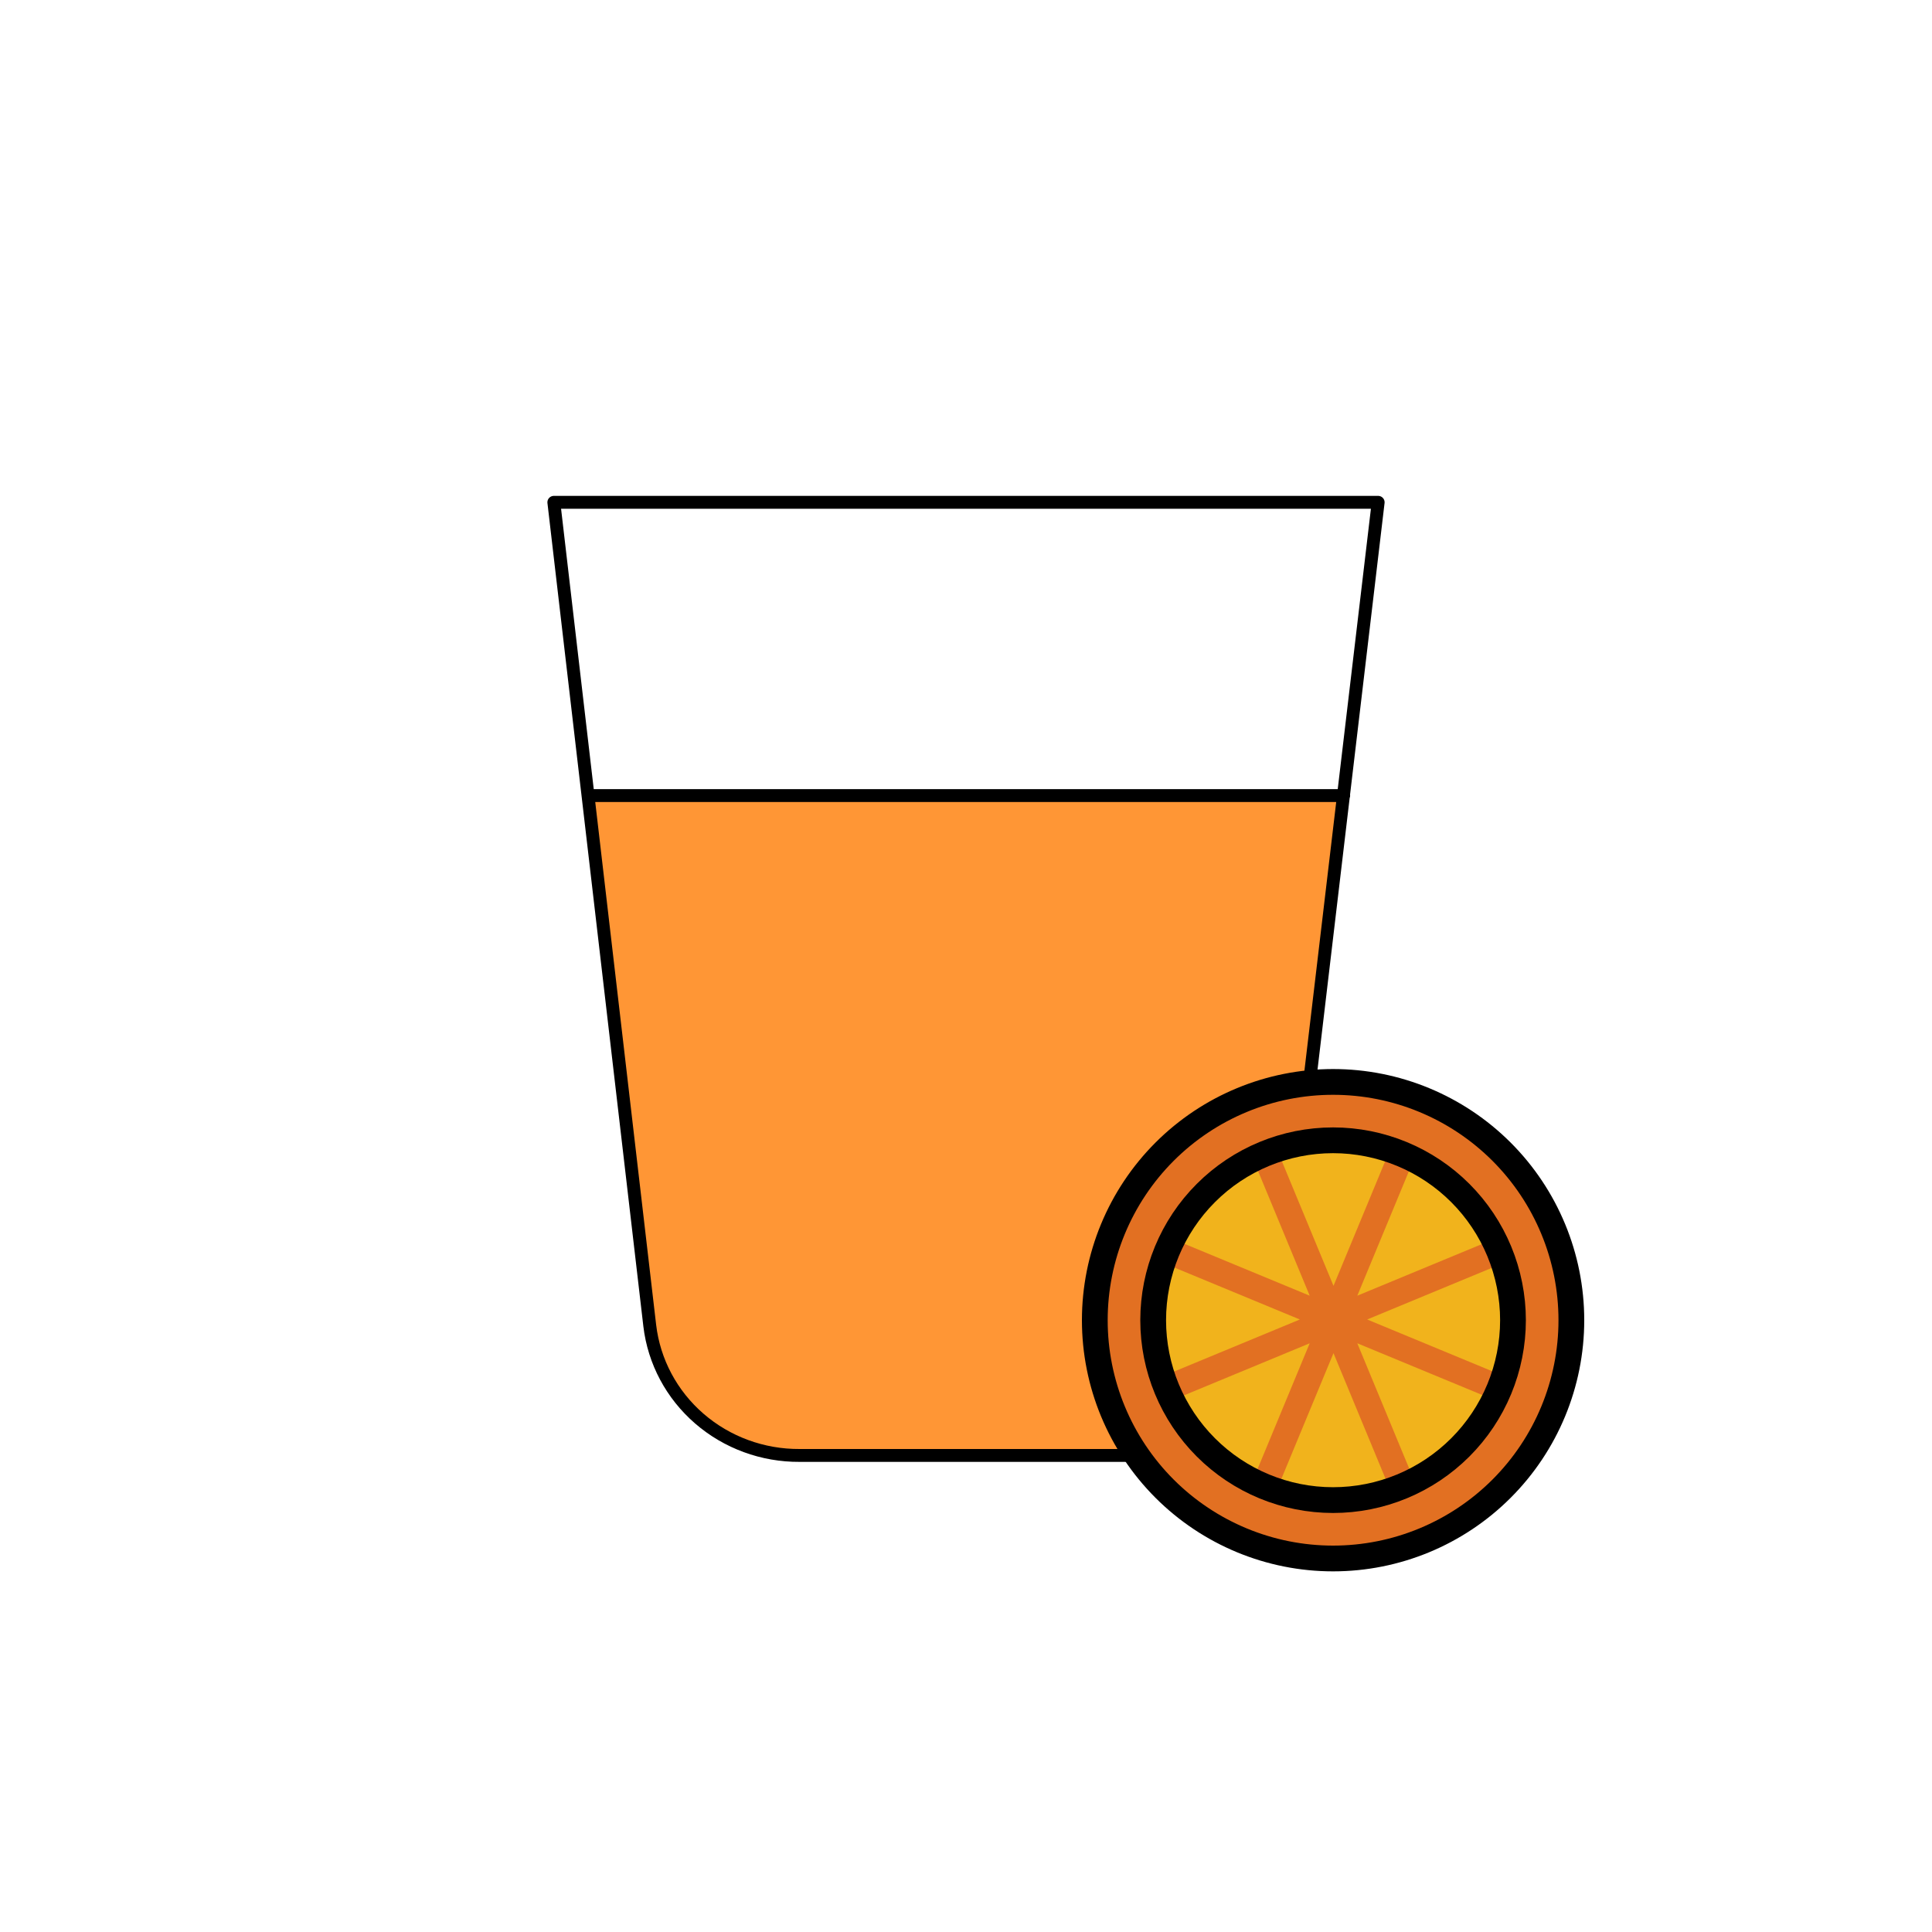
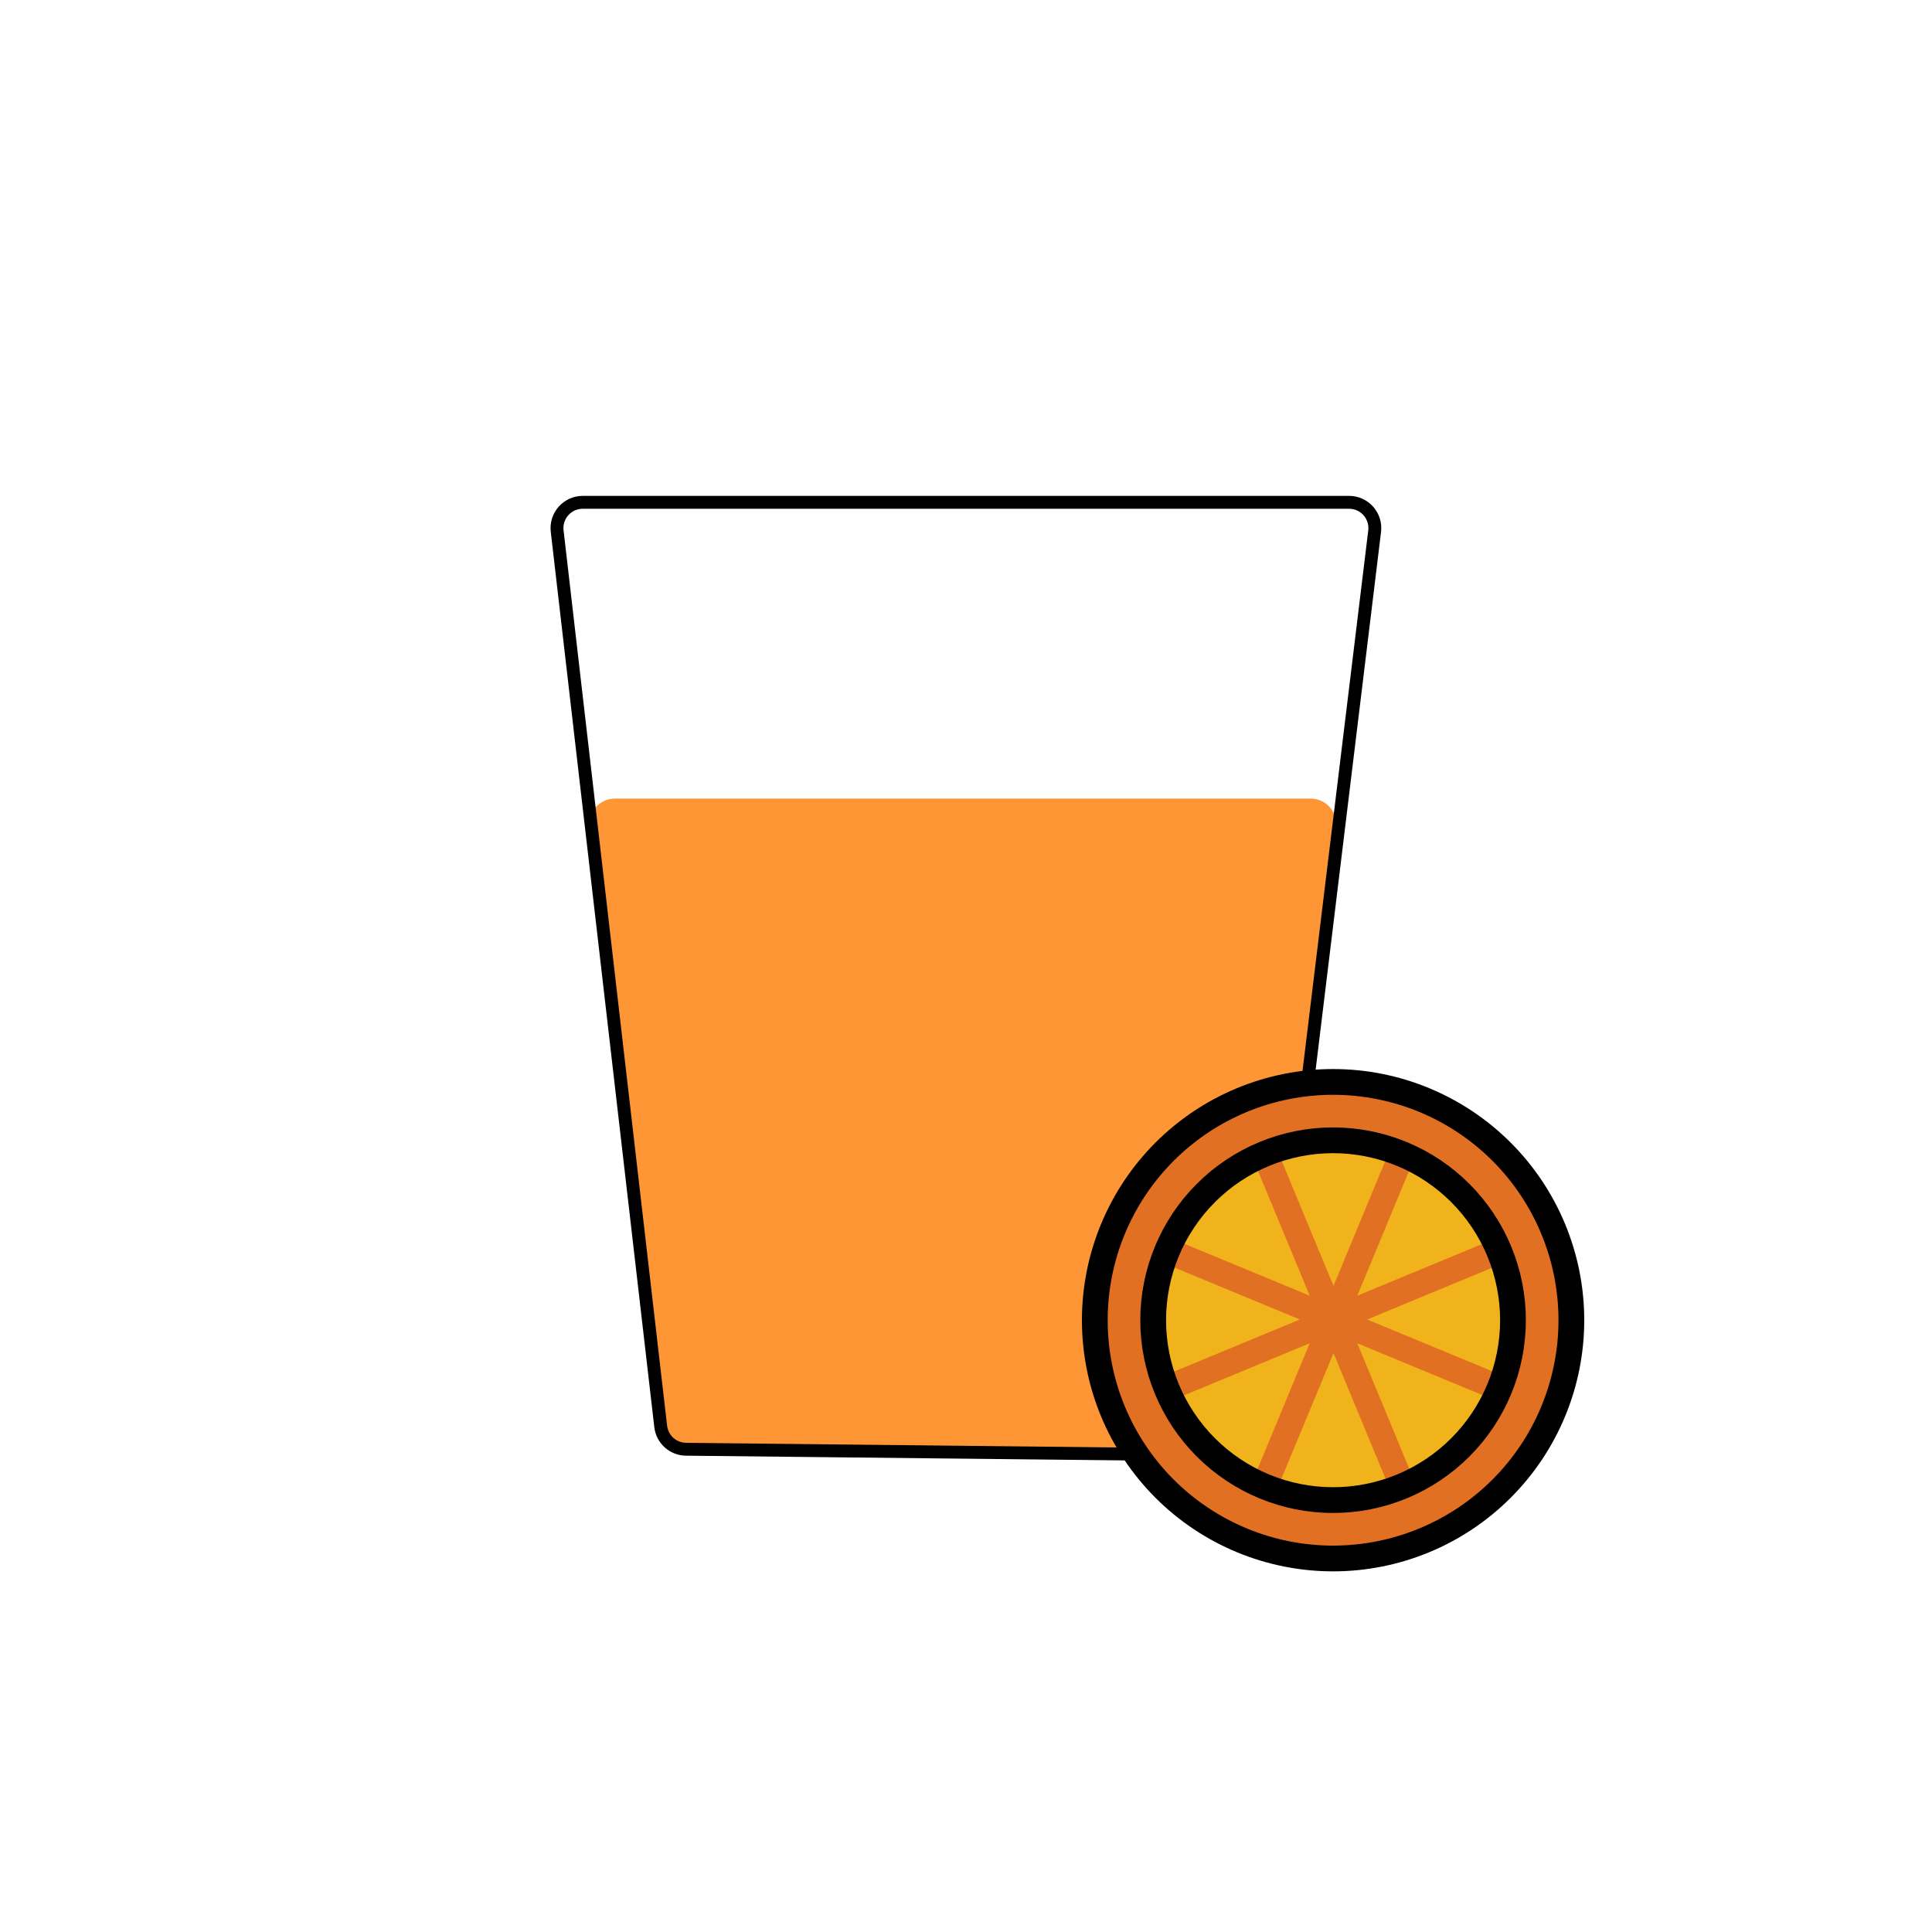
<svg xmlns="http://www.w3.org/2000/svg" width="150" height="150" viewBox="0 0 150 150" fill="none">
-   <mask id="mask0_326_54" style="mask-type:alpha" maskUnits="userSpaceOnUse" x="43" y="37" width="64" height="76">
-     <path d="M99 102.029C98.676 104.826 97.331 107.406 95.221 109.273C93.112 111.139 90.388 112.162 87.571 112.143H62.314C59.498 112.162 56.774 111.139 54.664 109.273C52.555 107.406 51.21 104.826 50.886 102.029L43.571 37.857H106.429L99 102.029ZM46.2 60.714H103.8Z" fill="#D9D9D9" />
-     <path d="M46.2 60.714H103.8M99 102.029C98.676 104.826 97.331 107.406 95.221 109.273C93.112 111.139 90.388 112.162 87.571 112.143H62.314C59.498 112.162 56.774 111.139 54.664 109.273C52.555 107.406 51.21 104.826 50.886 102.029L43.571 37.857H106.429L99 102.029Z" stroke="black" stroke-linecap="round" stroke-linejoin="round" />
-   </mask>
-   <g mask="url(#mask0_326_54)">
-     <rect x="39" y="62" width="67" height="53" fill="#FF9635" />
-   </g>
-   <path d="M45.676 61.769H104.324M99.436 102.924C99.107 105.712 97.737 108.281 95.589 110.141C93.442 112 90.668 113.018 87.8 113H62.084C59.216 113.018 56.442 112 54.295 110.141C52.147 108.281 50.777 105.712 50.447 102.924L43 39H107L99.436 102.924Z" stroke="black" stroke-linecap="round" stroke-linejoin="round" />
+   <path d="M101.751 62H47.752C46.554 62 45.624 63.046 45.766 64.236L51.293 110.755C51.411 111.753 52.252 112.508 53.257 112.519L96.202 112.981C97.225 112.992 98.091 112.23 98.21 111.214L103.737 64.234C103.877 63.045 102.948 62 101.751 62Z" fill="#FF9635" />
+   <path d="M51.297 110.749L43.258 41.23C43.12 40.042 44.049 39 45.245 39H104.742C105.942 39 106.872 40.05 106.727 41.242L98.216 111.222C98.093 112.234 97.229 112.992 96.209 112.981L53.263 112.519C52.255 112.508 51.413 111.75 51.297 110.749Z" stroke="black" />
  <path d="M103.5 104.21C104.444 104.21 105.21 103.444 105.21 102.5C105.21 101.556 104.444 100.79 103.5 100.79C102.556 100.79 101.79 101.556 101.79 102.5C101.79 103.444 102.556 104.21 103.5 104.21Z" fill="black" stroke="black" stroke-width="2" stroke-miterlimit="10" stroke-linejoin="round" />
  <path d="M98.135 89.6L108.858 115.493M90.5 107.865L116.379 97.142M90.514 97.121L116.35 107.822M108.787 89.664L98.135 115.372" stroke="black" stroke-width="2" stroke-linejoin="round" />
  <path d="M103.5 104C104.328 104 105 103.328 105 102.5C105 101.672 104.328 101 103.5 101C102.672 101 102 101.672 102 102.5C102 103.328 102.672 104 103.5 104Z" fill="#FFA7C0" />
  <path d="M103.5 121C113.717 121 122 112.717 122 102.5C122 92.283 113.717 84 103.5 84C93.283 84 85 92.283 85 102.5C85 112.717 93.283 121 103.5 121Z" fill="#E27022" />
  <path d="M103.5 117C111.508 117 118 110.508 118 102.5C118 94.492 111.508 88 103.5 88C95.492 88 89 94.492 89 102.5C89 110.508 95.492 117 103.5 117Z" fill="#F1B31C" />
  <path d="M98.376 90L108.734 115M108.666 90.062L98.376 114.883M91 107.635L116 97.282M91.014 97.262L115.973 107.594" stroke="#E27022" stroke-width="2" stroke-linejoin="round" />
  <path d="M103.5 104C104.328 104 105 103.328 105 102.5C105 101.672 104.328 101 103.5 101C102.672 101 102 101.672 102 102.5C102 103.328 102.672 104 103.5 104Z" fill="#E27022" stroke="#E27022" stroke-width="2" stroke-miterlimit="10" stroke-linejoin="round" />
  <path d="M122 102.5C122 107.407 120.051 112.112 116.581 115.581C113.112 119.051 108.407 121 103.5 121C98.594 121 93.888 119.051 90.418 115.581C86.949 112.112 85 107.407 85 102.5C85 97.594 86.949 92.888 90.418 89.418C93.888 85.949 98.594 84 103.5 84C108.407 84 113.112 85.949 116.581 89.418C120.051 92.888 122 97.594 122 102.5Z" stroke="black" stroke-width="2" stroke-miterlimit="10" />
  <path d="M117.468 102.5C117.468 104.334 117.106 106.15 116.404 107.845C115.702 109.54 114.674 111.079 113.377 112.376C112.08 113.673 110.54 114.702 108.845 115.404C107.151 116.106 105.334 116.467 103.5 116.467C99.796 116.467 96.243 114.996 93.624 112.376C91.004 109.757 89.532 106.204 89.532 102.5C89.532 98.796 91.004 95.243 93.624 92.624C96.243 90.004 99.796 88.532 103.5 88.532C105.334 88.532 107.151 88.894 108.845 89.596C110.54 90.298 112.08 91.326 113.377 92.624C114.674 93.921 115.702 95.46 116.404 97.155C117.106 98.85 117.468 100.666 117.468 102.5Z" stroke="black" stroke-width="2" stroke-miterlimit="10" />
</svg>
